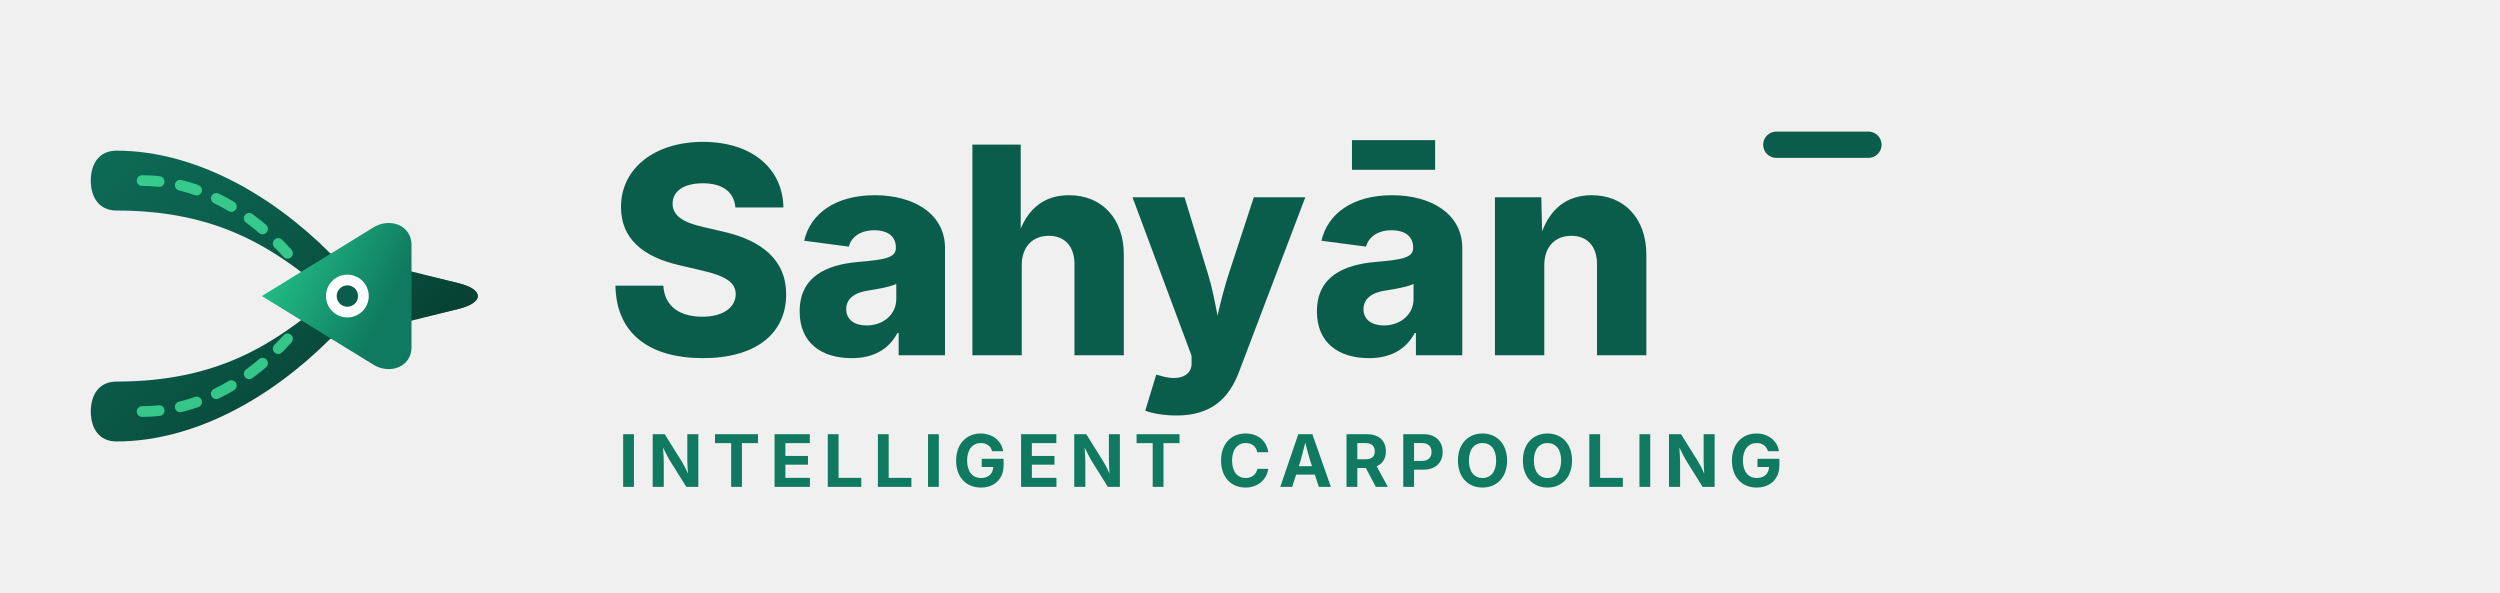
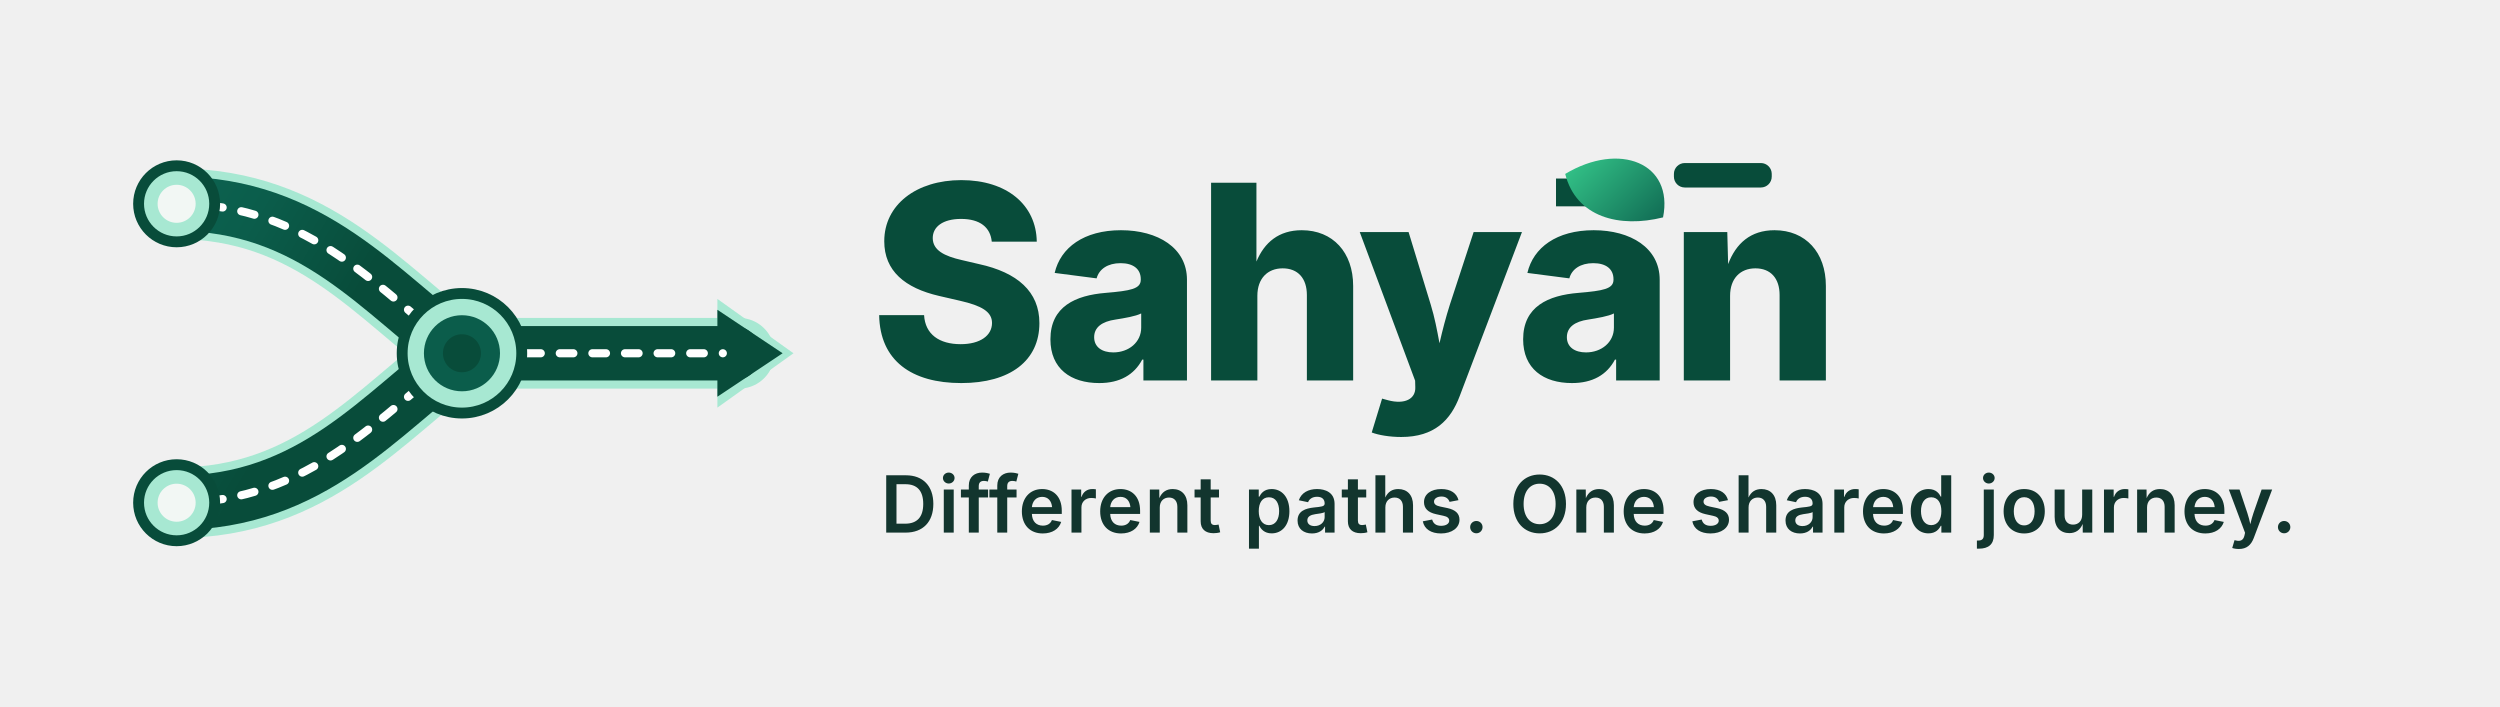
- <svg xmlns="http://www.w3.org/2000/svg" viewBox="0 0 380 90" fill="none">
+ <svg xmlns="http://www.w3.org/2000/svg" viewBox="0 0 460 130" fill="none">
  <defs>
-     <linearGradient id="primary_emerald" x1="10" y1="10" x2="80" y2="80" gradientUnits="userSpaceOnUse">
-       <stop offset="0%" stop-color="#0E705A" />
-       <stop offset="50%" stop-color="#0B5D4B" />
-       <stop offset="100%" stop-color="#074234" />
+     <linearGradient id="prmEmeraldGrad" x1="10" y1="20" x2="110" y2="80" gradientUnits="userSpaceOnUse">
+       <stop offset="0%" stop-color="#0E6B57" />
+       <stop offset="60%" stop-color="#0B5D4B" />
+       <stop offset="100%" stop-color="#084C3A" />
    </linearGradient>
-     <linearGradient id="primary_mint" x1="45" y1="35" x2="85" y2="55" gradientUnits="userSpaceOnUse">
-       <stop offset="0%" stop-color="#2EE59D" />
-       <stop offset="100%" stop-color="#0F7A5F" />
+     <linearGradient id="prmLeafGrad" x1="285" y1="26" x2="305" y2="46" gradientUnits="userSpaceOnUse">
+       <stop offset="0%" stop-color="#3DDC97" />
+       <stop offset="100%" stop-color="#0B5D4B" />
    </linearGradient>
  </defs>
-   <g transform="translate(6, 6) scale(0.65)">
-     <path d="M 18 26 C 36 26 54 36 68 50 L 98 57 C 104 58.5 104 61.5 98 63 L 74 69 C 70 70 67 67 67 63 L 67 59 C 55 49 42 40 18 40 C 14 40 12 37 12 33 C 12 29 14 26 18 26 Z" fill="url(#primary_emerald)" />
-     <path d="M 18 94 C 36 94 54 84 68 70 L 98 63 C 104 61.5 104 58.5 98 57 L 74 51 C 70 50 67 53 67 57 L 67 61 C 55 71 42 80 18 80 C 14 80 12 83 12 87 C 12 91 14 94 18 94 Z" fill="url(#primary_emerald)" />
-     <path d="M 52 60 L 78 44 C 82 41.5 87 43.5 87 48 L 87 72 C 87 76.5 82 78.5 78 76 L 52 60 Z" fill="url(#primary_mint)" />
-     <path d="M 24 33 C 38 33 50 41 58 50" stroke="#3DDC97" stroke-width="2.5" stroke-linecap="round" stroke-dasharray="4 5" opacity="0.85" />
-     <path d="M 24 87 C 38 87 50 79 58 70" stroke="#3DDC97" stroke-width="2.5" stroke-linecap="round" stroke-dasharray="4 5" opacity="0.85" />
-     <circle cx="72" cy="60" r="5" fill="#FFFFFF" />
-     <circle cx="72" cy="60" r="2.5" fill="#0B5D4B" />
+   <g transform="translate(10, 15) scale(0.5)">
+     <path d="M 45 45 C 95 45, 120 78, 150 100" stroke="#A7E8D2" stroke-width="26" stroke-linecap="round" />
+     <path d="M 45 155 C 95 155, 120 122, 150 100" stroke="#A7E8D2" stroke-width="26" stroke-linecap="round" />
+     <path d="M 150 100 L 252 100" stroke="#A7E8D2" stroke-width="26" stroke-linecap="round" />
+     <path d="M 244 80 L 272 100 L 244 120 Z" fill="#A7E8D2" />
+     <path d="M 45 45 C 95 45, 120 78, 150 100" stroke="url(#prmEmeraldGrad)" stroke-width="20" stroke-linecap="round" />
+     <path d="M 45 155 C 95 155, 120 122, 150 100" stroke="url(#prmEmeraldGrad)" stroke-width="20" stroke-linecap="round" />
+     <path d="M 150 100 L 250 100" stroke="url(#prmEmeraldGrad)" stroke-width="20" stroke-linecap="round" />
+     <path d="M 244 84 L 268 100 L 244 116 Z" fill="#084C3A" />
+     <path d="M 45 45 C 95 45, 120 78, 150 100" stroke="#FFFFFF" stroke-width="3" stroke-linecap="round" stroke-dasharray="5 7" />
+     <path d="M 45 155 C 95 155, 120 122, 150 100" stroke="#FFFFFF" stroke-width="3" stroke-linecap="round" stroke-dasharray="5 7" />
+     <path d="M 150 100 L 246 100" stroke="#FFFFFF" stroke-width="3" stroke-linecap="round" stroke-dasharray="5 7" />
+     <circle cx="45" cy="45" r="14" fill="#A7E8D2" stroke="#084C3A" stroke-width="4" />
+     <circle cx="45" cy="45" r="7" fill="#F2F7F4" />
+     <circle cx="45" cy="155" r="14" fill="#A7E8D2" stroke="#084C3A" stroke-width="4" />
+     <circle cx="45" cy="155" r="7" fill="#F2F7F4" />
+     <circle cx="150" cy="100" r="22" fill="#A7E8D2" stroke="#084C3A" stroke-width="4" />
+     <circle cx="150" cy="100" r="14" fill="#0B5D4B" />
+     <circle cx="150" cy="100" r="7" fill="#084C3A" />
  </g>
-   <text x="92" y="54" font-family="'Plus Jakarta Sans', 'Inter', -apple-system, sans-serif" font-size="44" font-weight="800" letter-spacing="-0.8" fill="#0B5D4B">
-     Sahy<tspan fill="#0B5D4B">ā</tspan>n
+   <text x="160" y="70" font-family="'Plus Jakarta Sans', system-ui, -apple-system, sans-serif" font-size="50" font-weight="800" letter-spacing="-1.2" fill="#084C3A">
+     Sahyān
  </text>
-   <rect x="268" y="20" width="18" height="4" rx="2" fill="#0B5D4B" />
-   <text x="94" y="74" font-family="'Plus Jakarta Sans', 'Inter', -apple-system, sans-serif" font-size="11" font-weight="700" letter-spacing="1.4" fill="#0F7A5F">
-     INTELLIGENT CARPOOLING
+   <rect x="308" y="30" width="18" height="4.5" rx="2" fill="#084C3A" />
+   <path d="M 288 32 C 298 26, 308 30, 306 40 C 298 42, 290 40, 288 32 Z" fill="url(#prmLeafGrad)" />
+   <text x="162" y="98" font-family="'Plus Jakarta Sans', system-ui, -apple-system, sans-serif" font-size="14.5" font-weight="600" letter-spacing="0.2" fill="#12352E">
+     Different paths. One shared journey.
  </text>
</svg>
